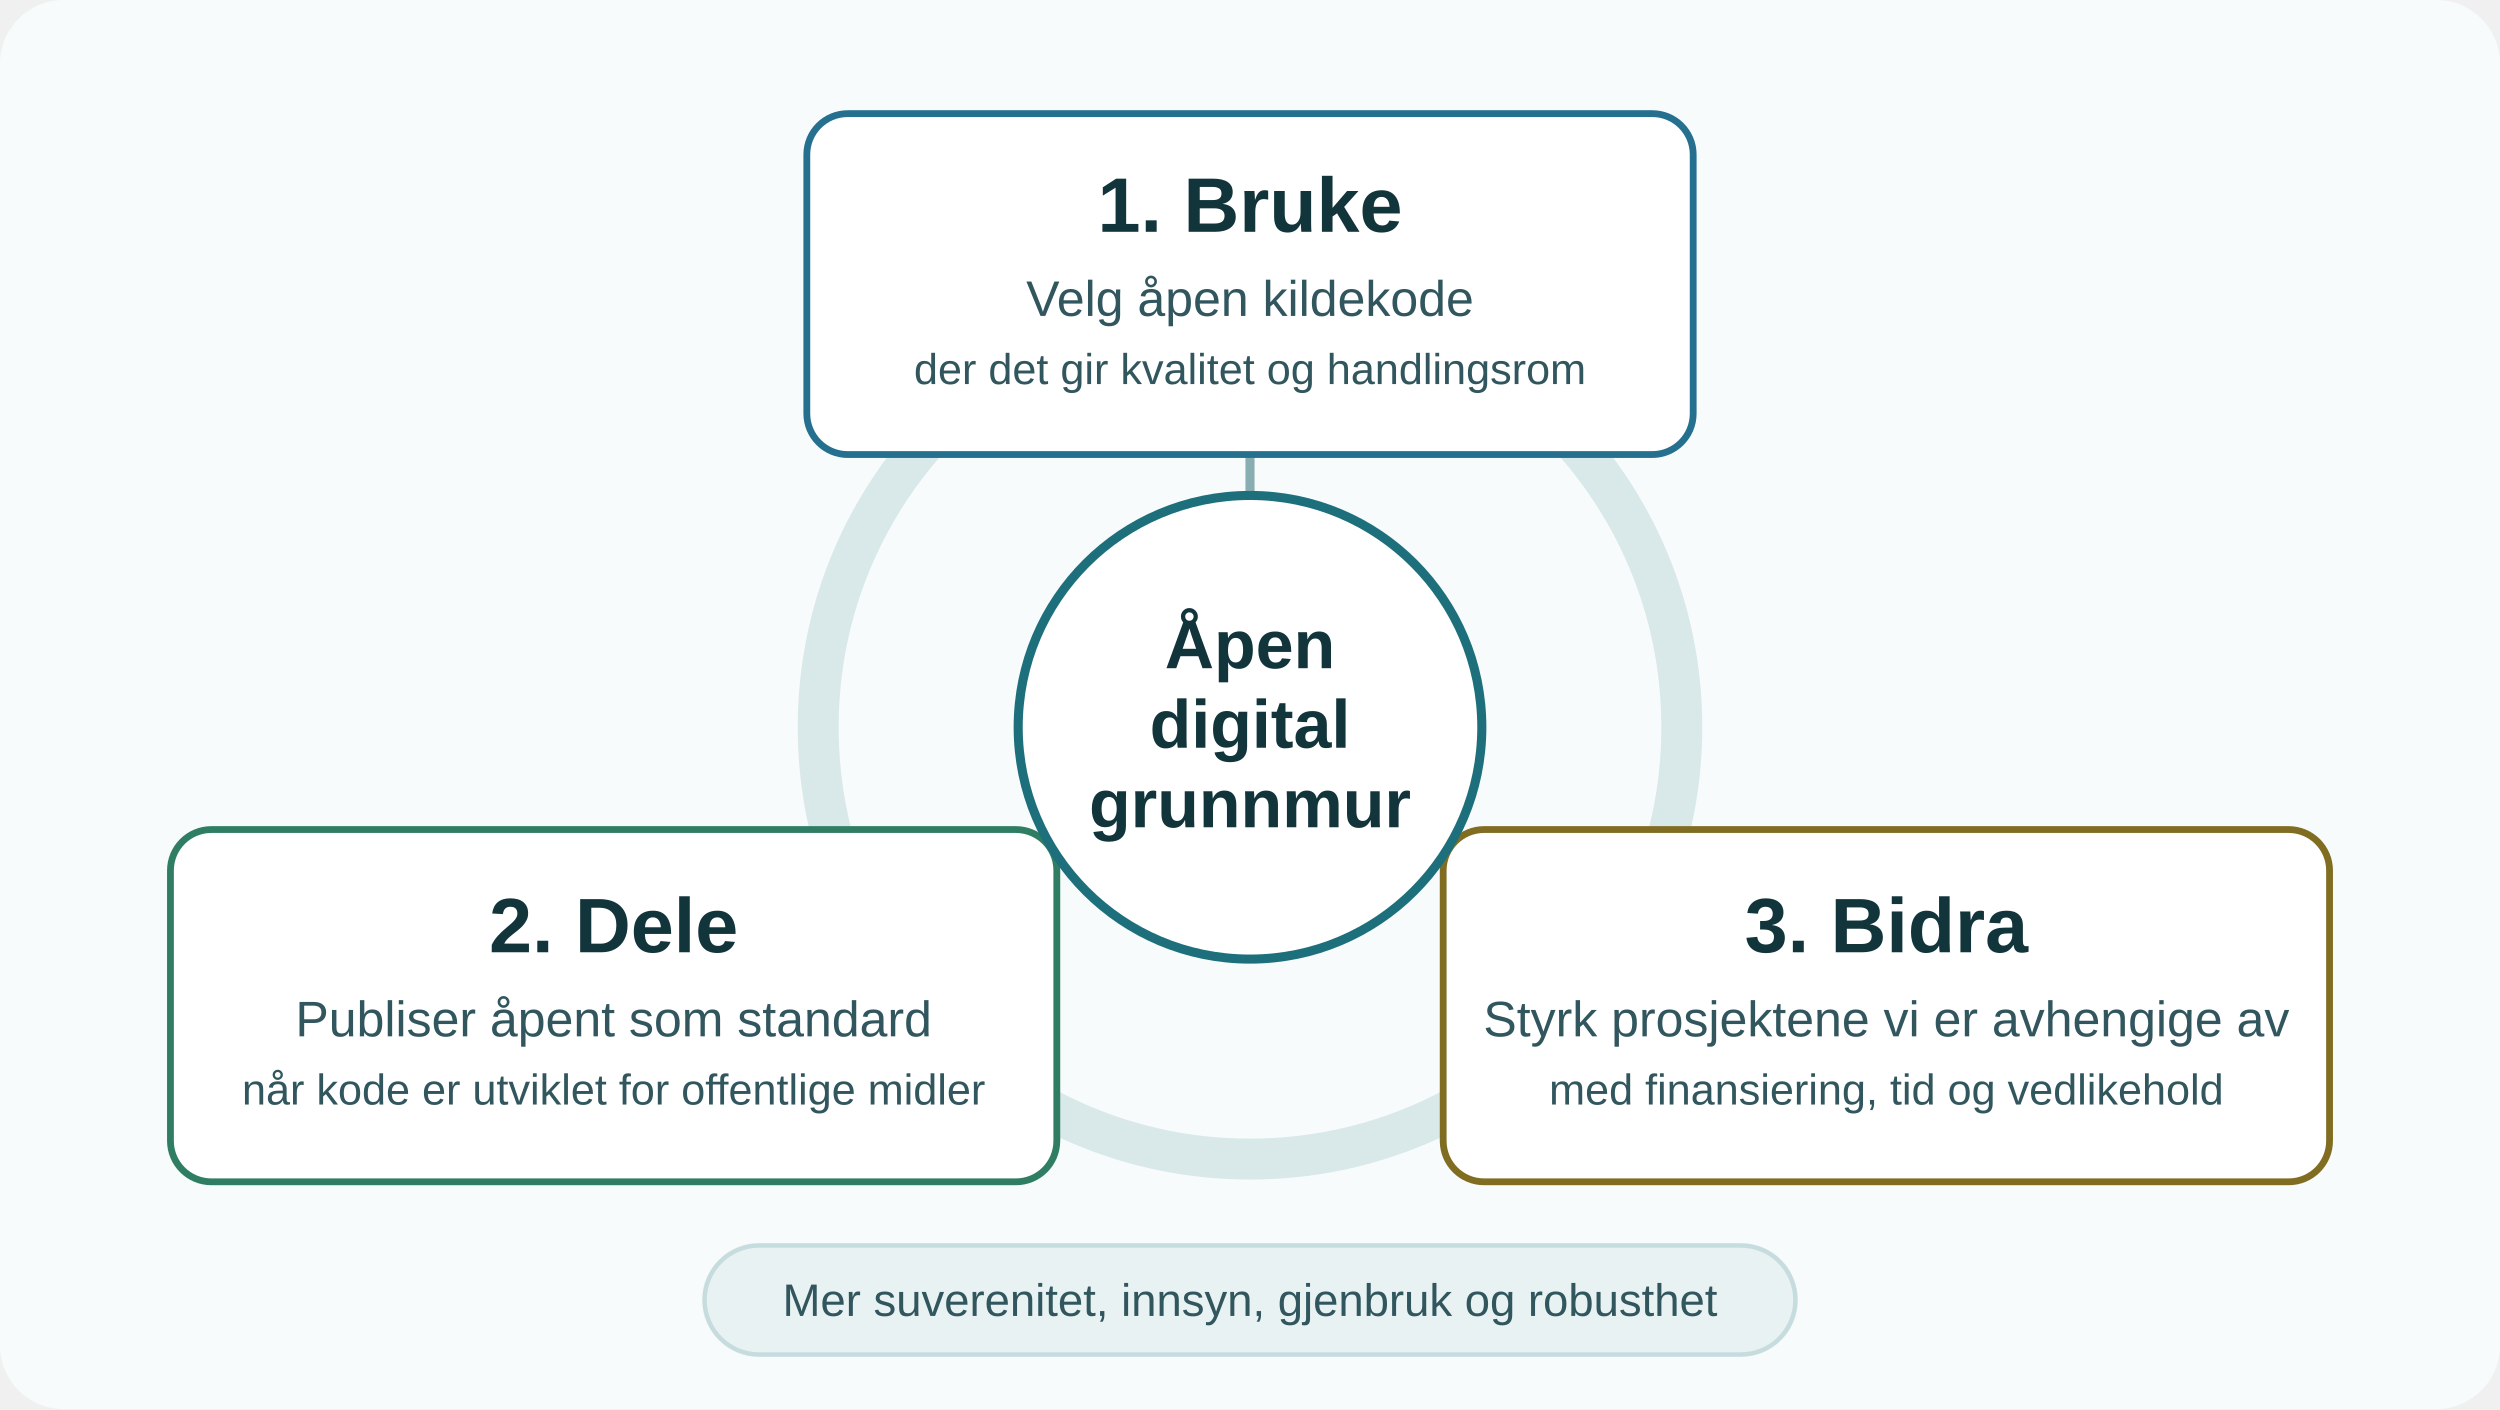
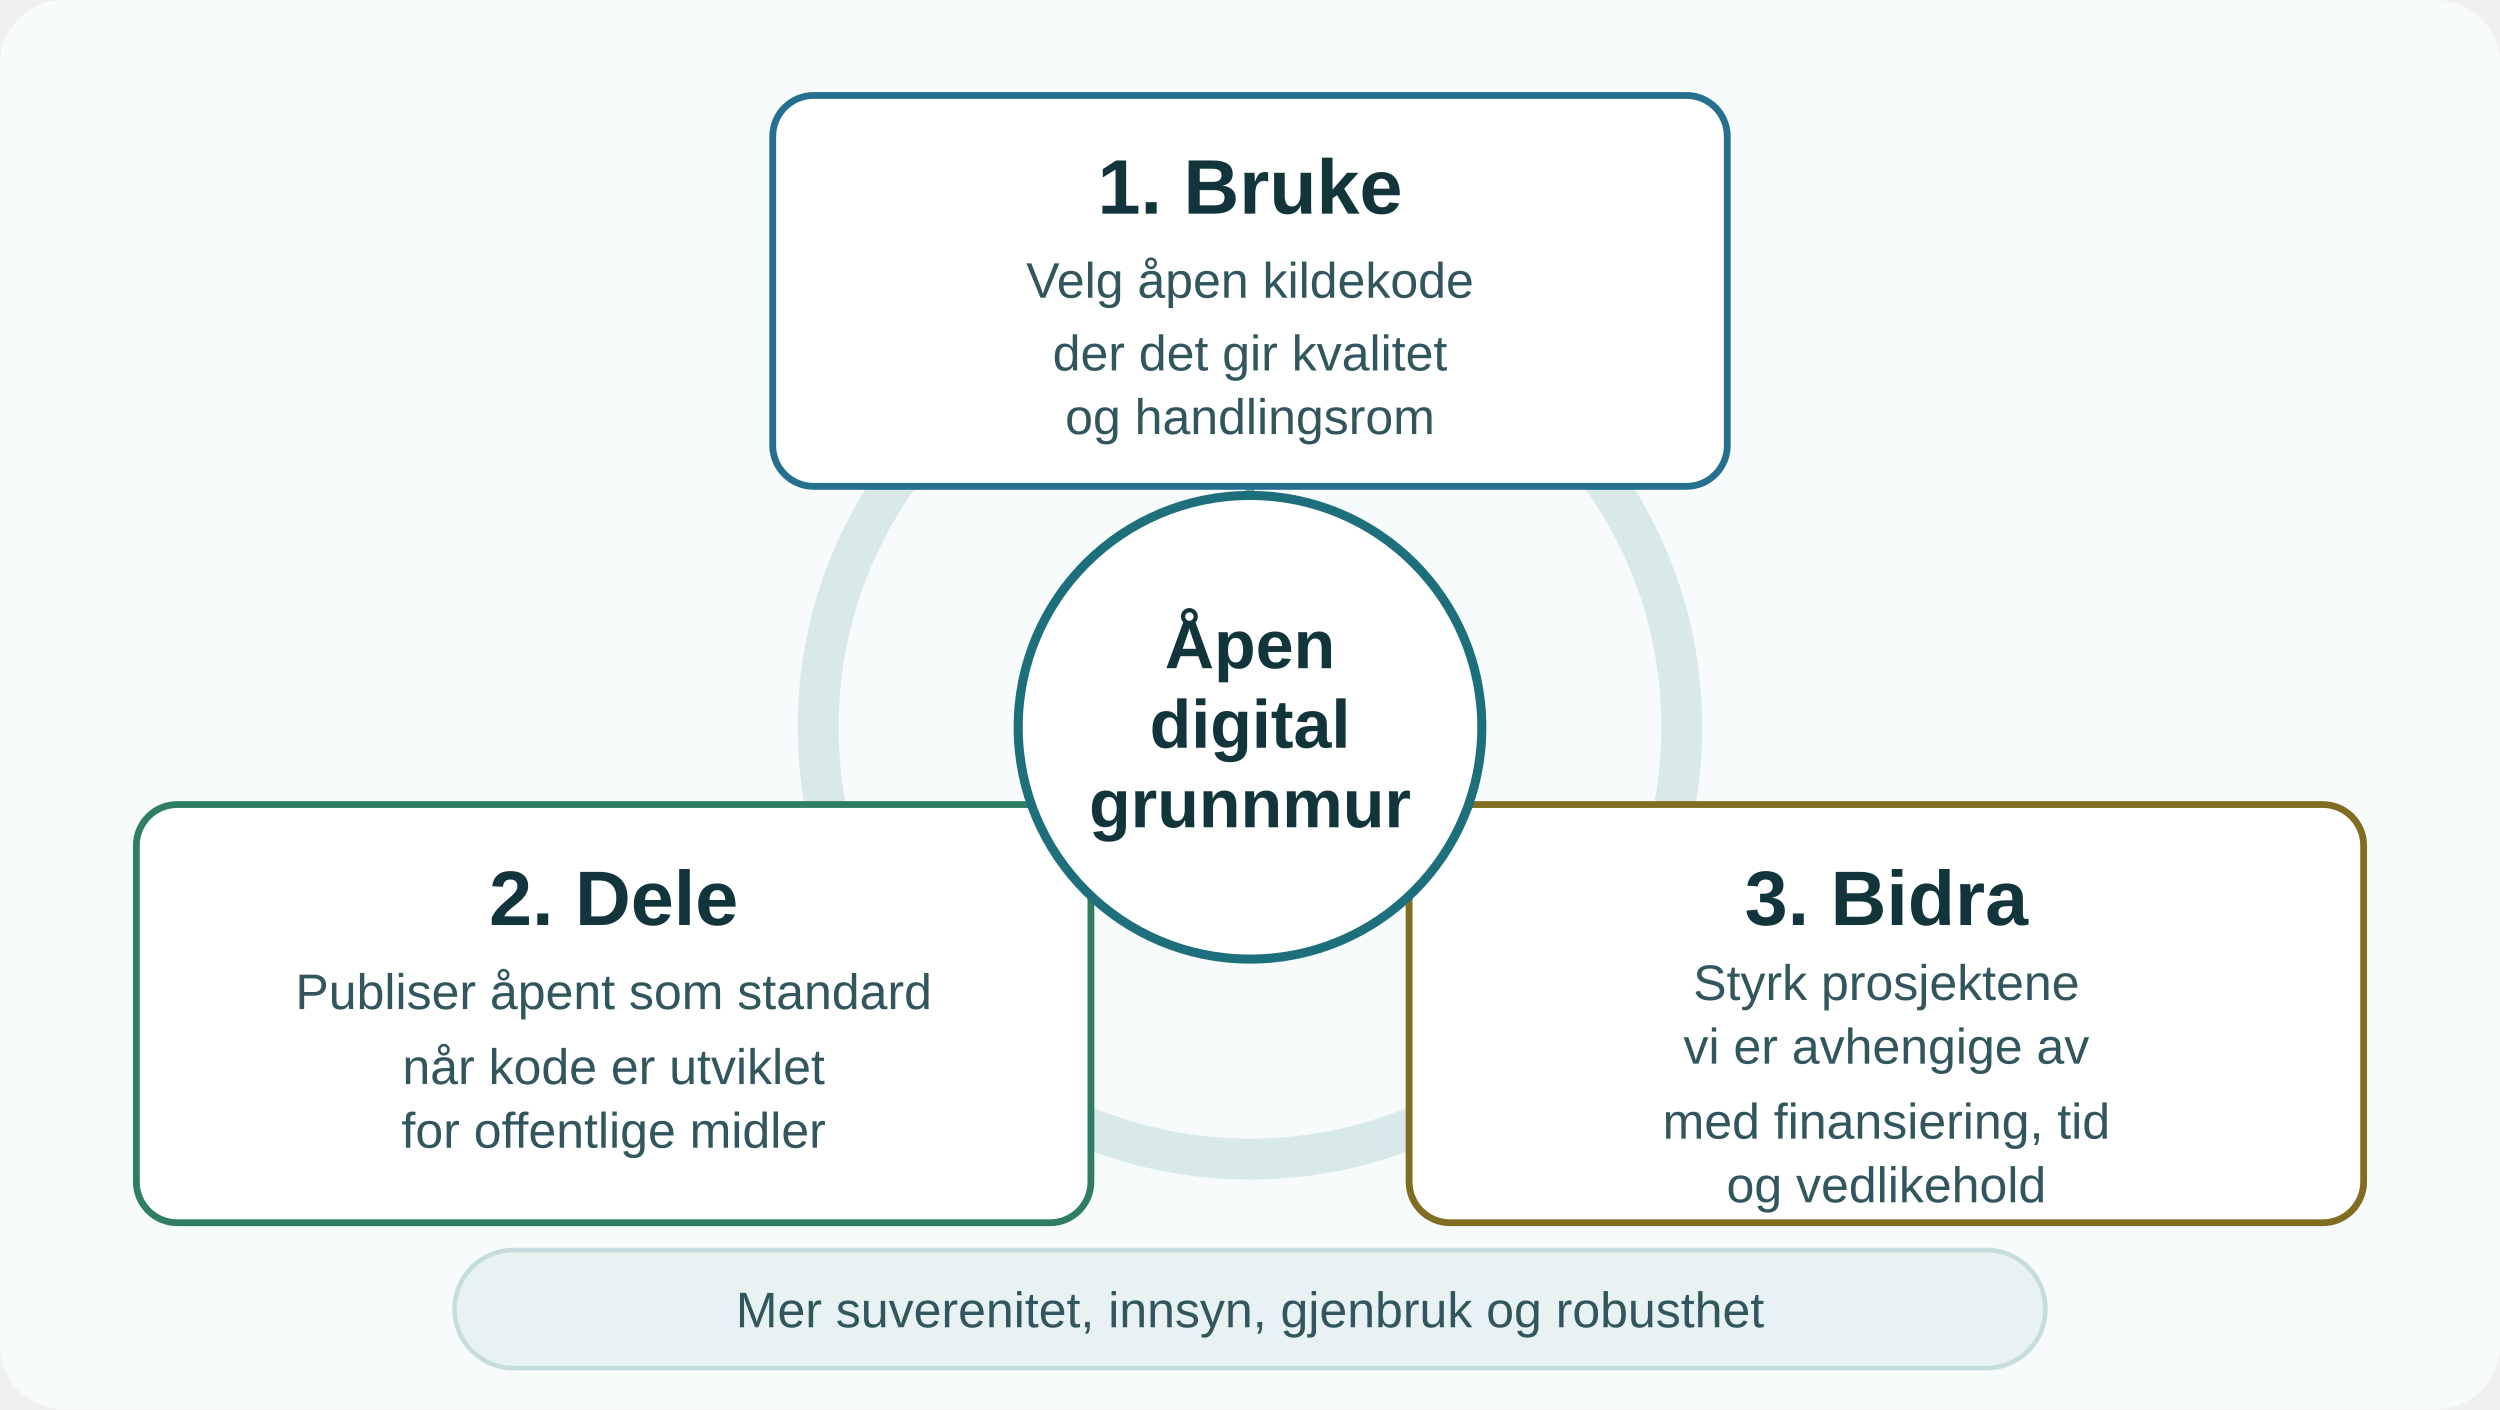
<svg xmlns="http://www.w3.org/2000/svg" viewBox="0 0 1100 620" role="img" aria-labelledby="title desc">
  <defs>
    <style>
      .bg { fill: #f7fbfb; }
      .ring { fill: none; stroke: #d9e8e8; stroke-width: 18; }
      .center { fill: #ffffff; stroke: #1d6f7c; stroke-width: 4; }
      .card { fill: #ffffff; stroke-width: 3; rx: 18; }
      .use { stroke: #256f8f; }
      .share { stroke: #2f7d62; }
      .contribute { stroke: #806d21; }
      .connector { stroke: #88aeb2; stroke-width: 4; stroke-linecap: round; }
      .label { fill: #12343b; font: 700 34px Arial, sans-serif; }
      .sub { fill: #31565e; font: 22px Arial, sans-serif; }
-       .small { fill: #31565e; font: 19px Arial, sans-serif; }
+       .small { fill: #31565e; font: 22px Arial, sans-serif; }
      .center-title { fill: #12343b; font: 700 30px Arial, sans-serif; }
-       .center-sub { fill: #31565e; font: 20px Arial, sans-serif; }
+       .center-sub { fill: #31565e; font: 22px Arial, sans-serif; }
      .pill { fill: #e8f2f2; stroke: #c7dcde; stroke-width: 2; }
    </style>
  </defs>
  <rect class="bg" width="1100" height="620" rx="28" />
  <circle class="ring" cx="550" cy="320" r="190" />
  <line class="connector" x1="550" y1="190" x2="550" y2="258" />
  <line class="connector" x1="392" y1="410" x2="488" y2="350" />
  <line class="connector" x1="708" y1="410" x2="612" y2="350" />
-   <rect class="card use" x="355" y="50" width="390" height="150" rx="18" />
-   <text class="label" x="550" y="102" text-anchor="middle">1. Bruke</text>
-   <text class="sub" x="550" y="139" text-anchor="middle">Velg åpen kildekode</text>
-   <text class="small" x="550" y="169" text-anchor="middle">der det gir kvalitet og handlingsrom</text>
-   <rect class="card share" x="75" y="365" width="390" height="155" rx="18" />
-   <text class="label" x="270" y="419" text-anchor="middle">2. Dele</text>
-   <text class="sub" x="270" y="456" text-anchor="middle">Publiser åpent som standard</text>
-   <text class="small" x="270" y="486" text-anchor="middle">når kode er utviklet for offentlige midler</text>
-   <rect class="card contribute" x="635" y="365" width="390" height="155" rx="18" />
-   <text class="label" x="830" y="419" text-anchor="middle">3. Bidra</text>
-   <text class="sub" x="830" y="456" text-anchor="middle">Styrk prosjektene vi er avhengige av</text>
-   <text class="small" x="830" y="486" text-anchor="middle">med finansiering, tid og vedlikehold</text>
+   <rect class="card use" x="340" y="42" width="420" height="172" rx="18" />
+   <text class="label" x="550" y="94" text-anchor="middle">1. Bruke</text>
+   <text class="sub" x="550" y="131" text-anchor="middle">Velg åpen kildekode</text>
+   <text class="small" x="550" y="163" text-anchor="middle">der det gir kvalitet</text>
+   <text class="small" x="550" y="191" text-anchor="middle">og handlingsrom</text>
+   <rect class="card share" x="60" y="354" width="420" height="184" rx="18" />
+   <text class="label" x="270" y="407" text-anchor="middle">2. Dele</text>
+   <text class="sub" x="270" y="444" text-anchor="middle">Publiser åpent som standard</text>
+   <text class="small" x="270" y="477" text-anchor="middle">når kode er utviklet</text>
+   <text class="small" x="270" y="505" text-anchor="middle">for offentlige midler</text>
+   <rect class="card contribute" x="620" y="354" width="420" height="184" rx="18" />
+   <text class="label" x="830" y="407" text-anchor="middle">3. Bidra</text>
+   <text class="sub" x="830" y="440" text-anchor="middle">Styrk prosjektene</text>
+   <text class="sub" x="830" y="468" text-anchor="middle">vi er avhengige av</text>
+   <text class="small" x="830" y="501" text-anchor="middle">med finansiering, tid</text>
+   <text class="small" x="830" y="529" text-anchor="middle">og vedlikehold</text>
  <circle class="center" cx="550" cy="320" r="102" />
  <text class="center-title" x="550" y="294" text-anchor="middle">Åpen</text>
  <text class="center-title" x="550" y="329" text-anchor="middle">digital</text>
  <text class="center-title" x="550" y="364" text-anchor="middle">grunnmur</text>
-   <rect class="pill" x="310" y="548" width="480" height="48" rx="24" />
-   <text class="center-sub" x="550" y="579" text-anchor="middle">Mer suverenitet, innsyn, gjenbruk og robusthet</text>
+   <rect class="pill" x="200" y="550" width="700" height="52" rx="26" />
+   <text class="center-sub" x="550" y="584" text-anchor="middle">Mer suverenitet, innsyn, gjenbruk og robusthet</text>
</svg>
